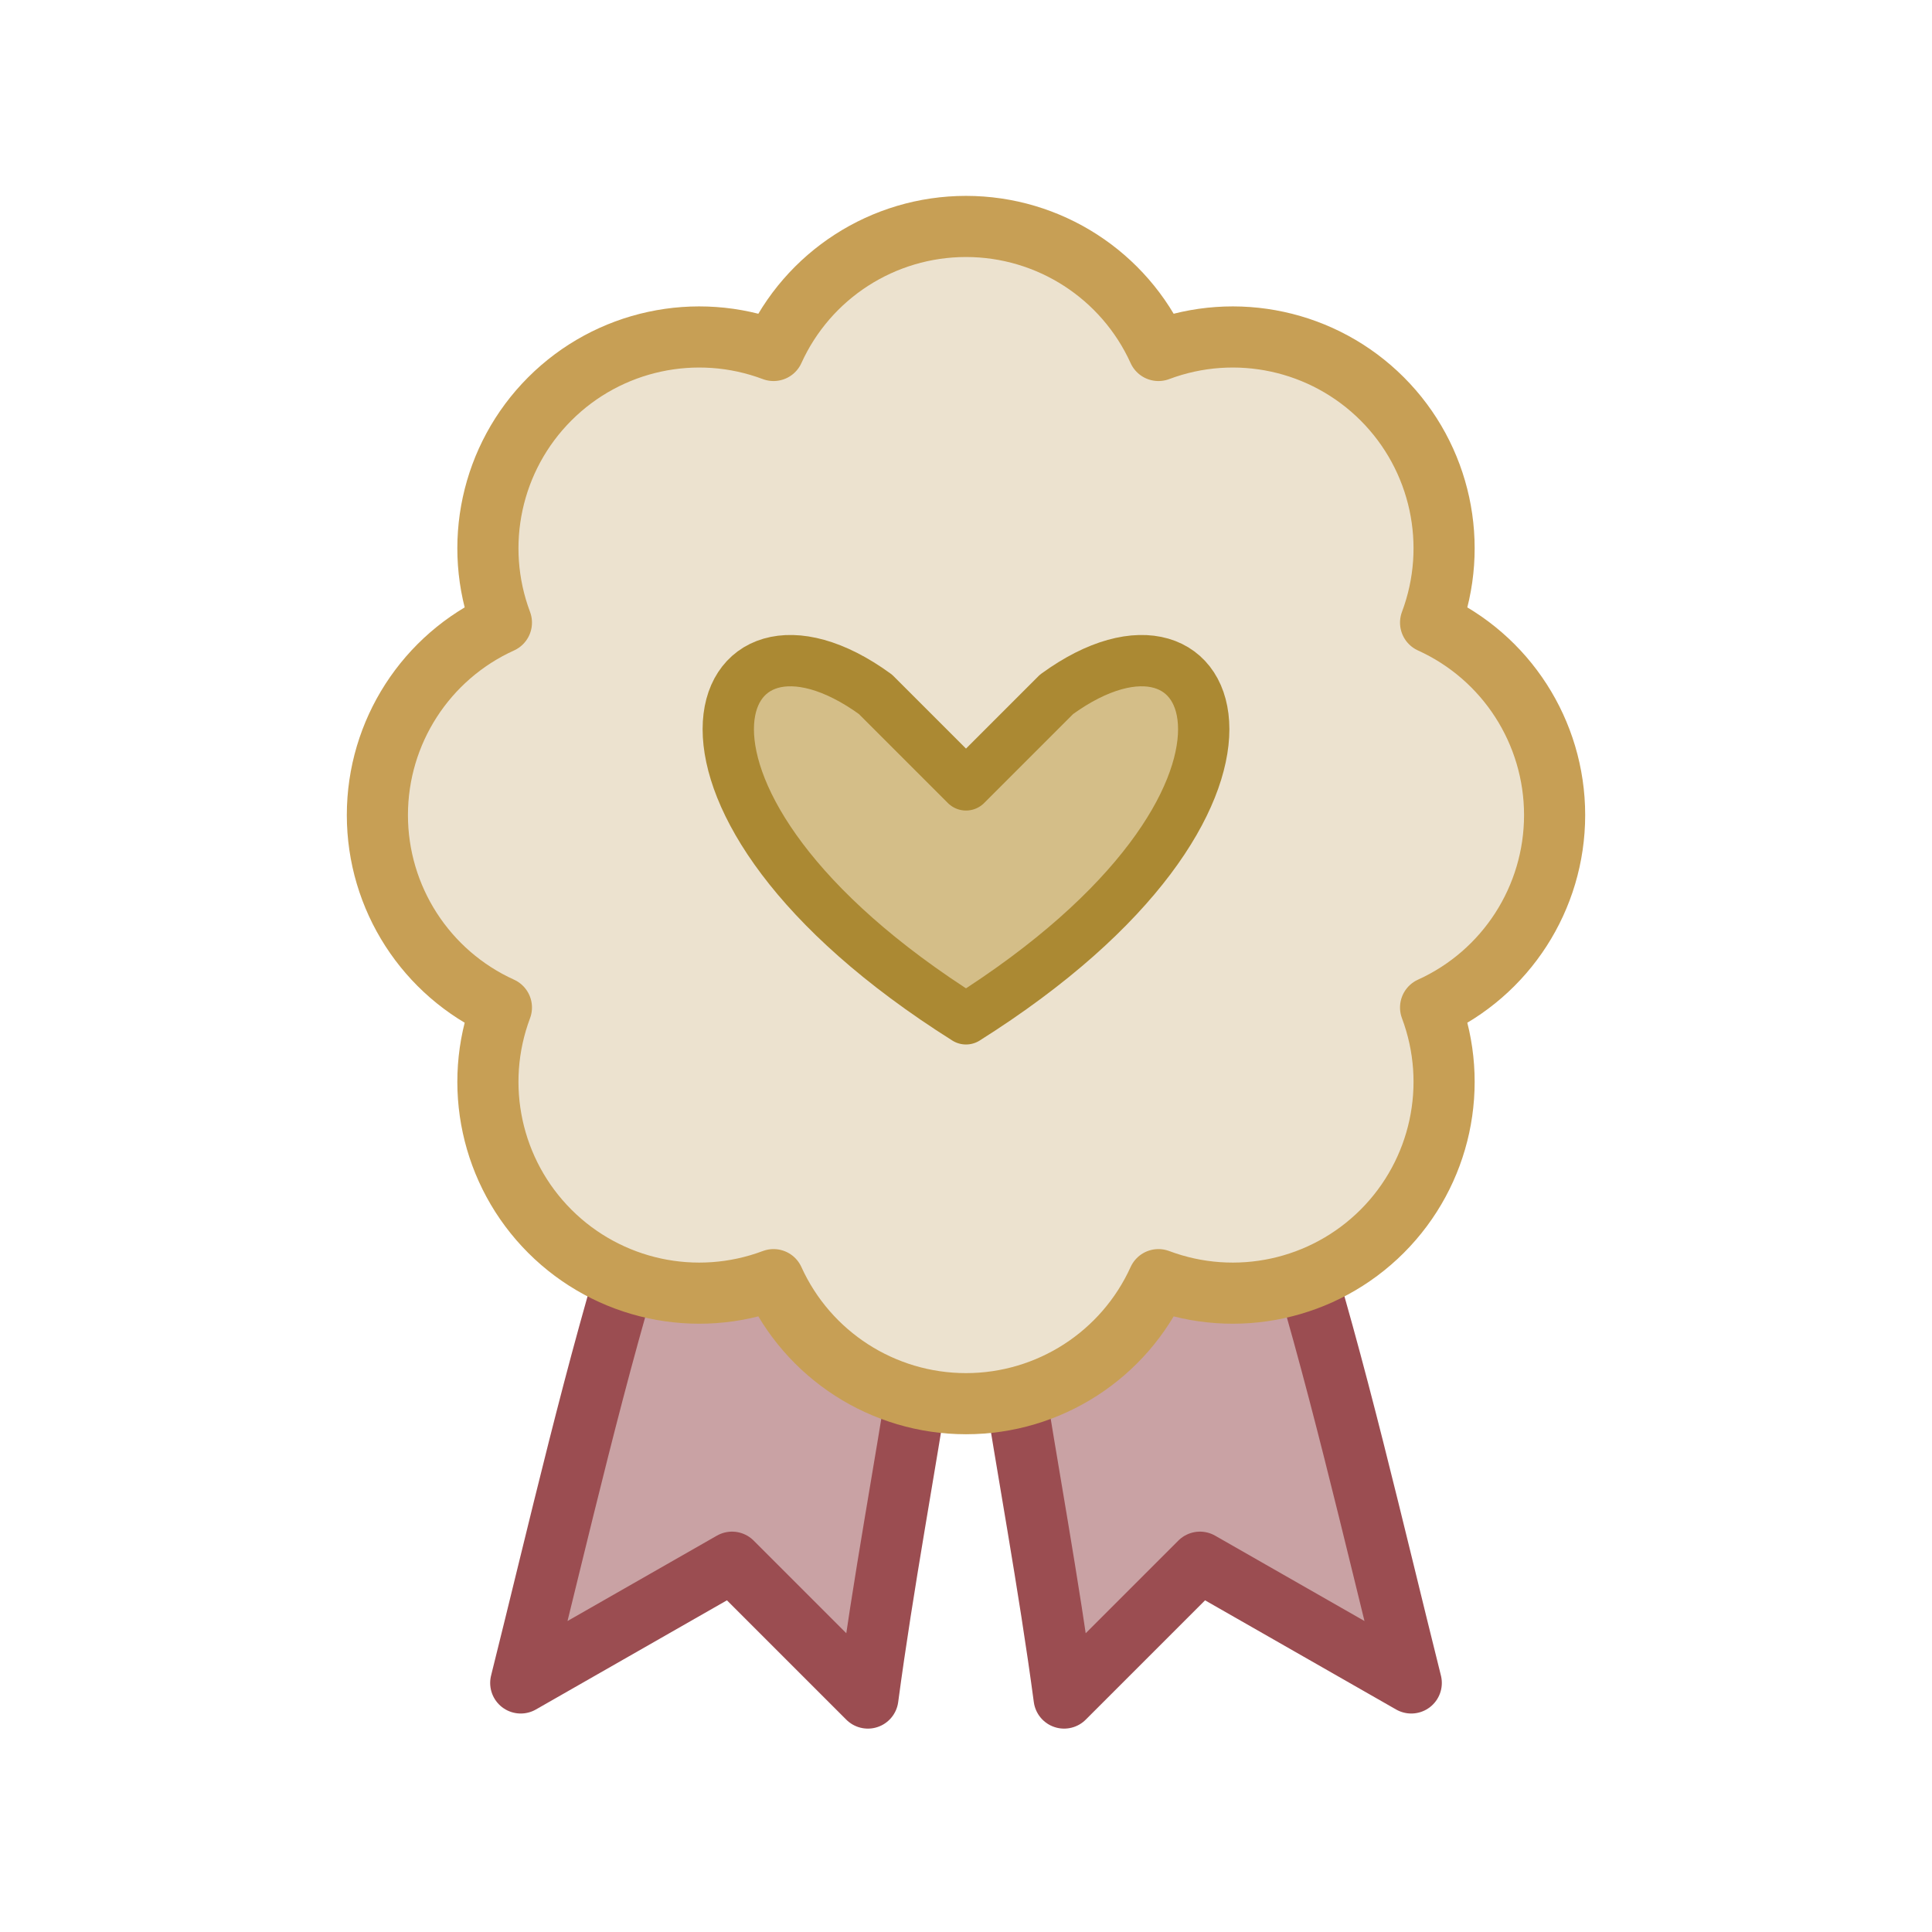
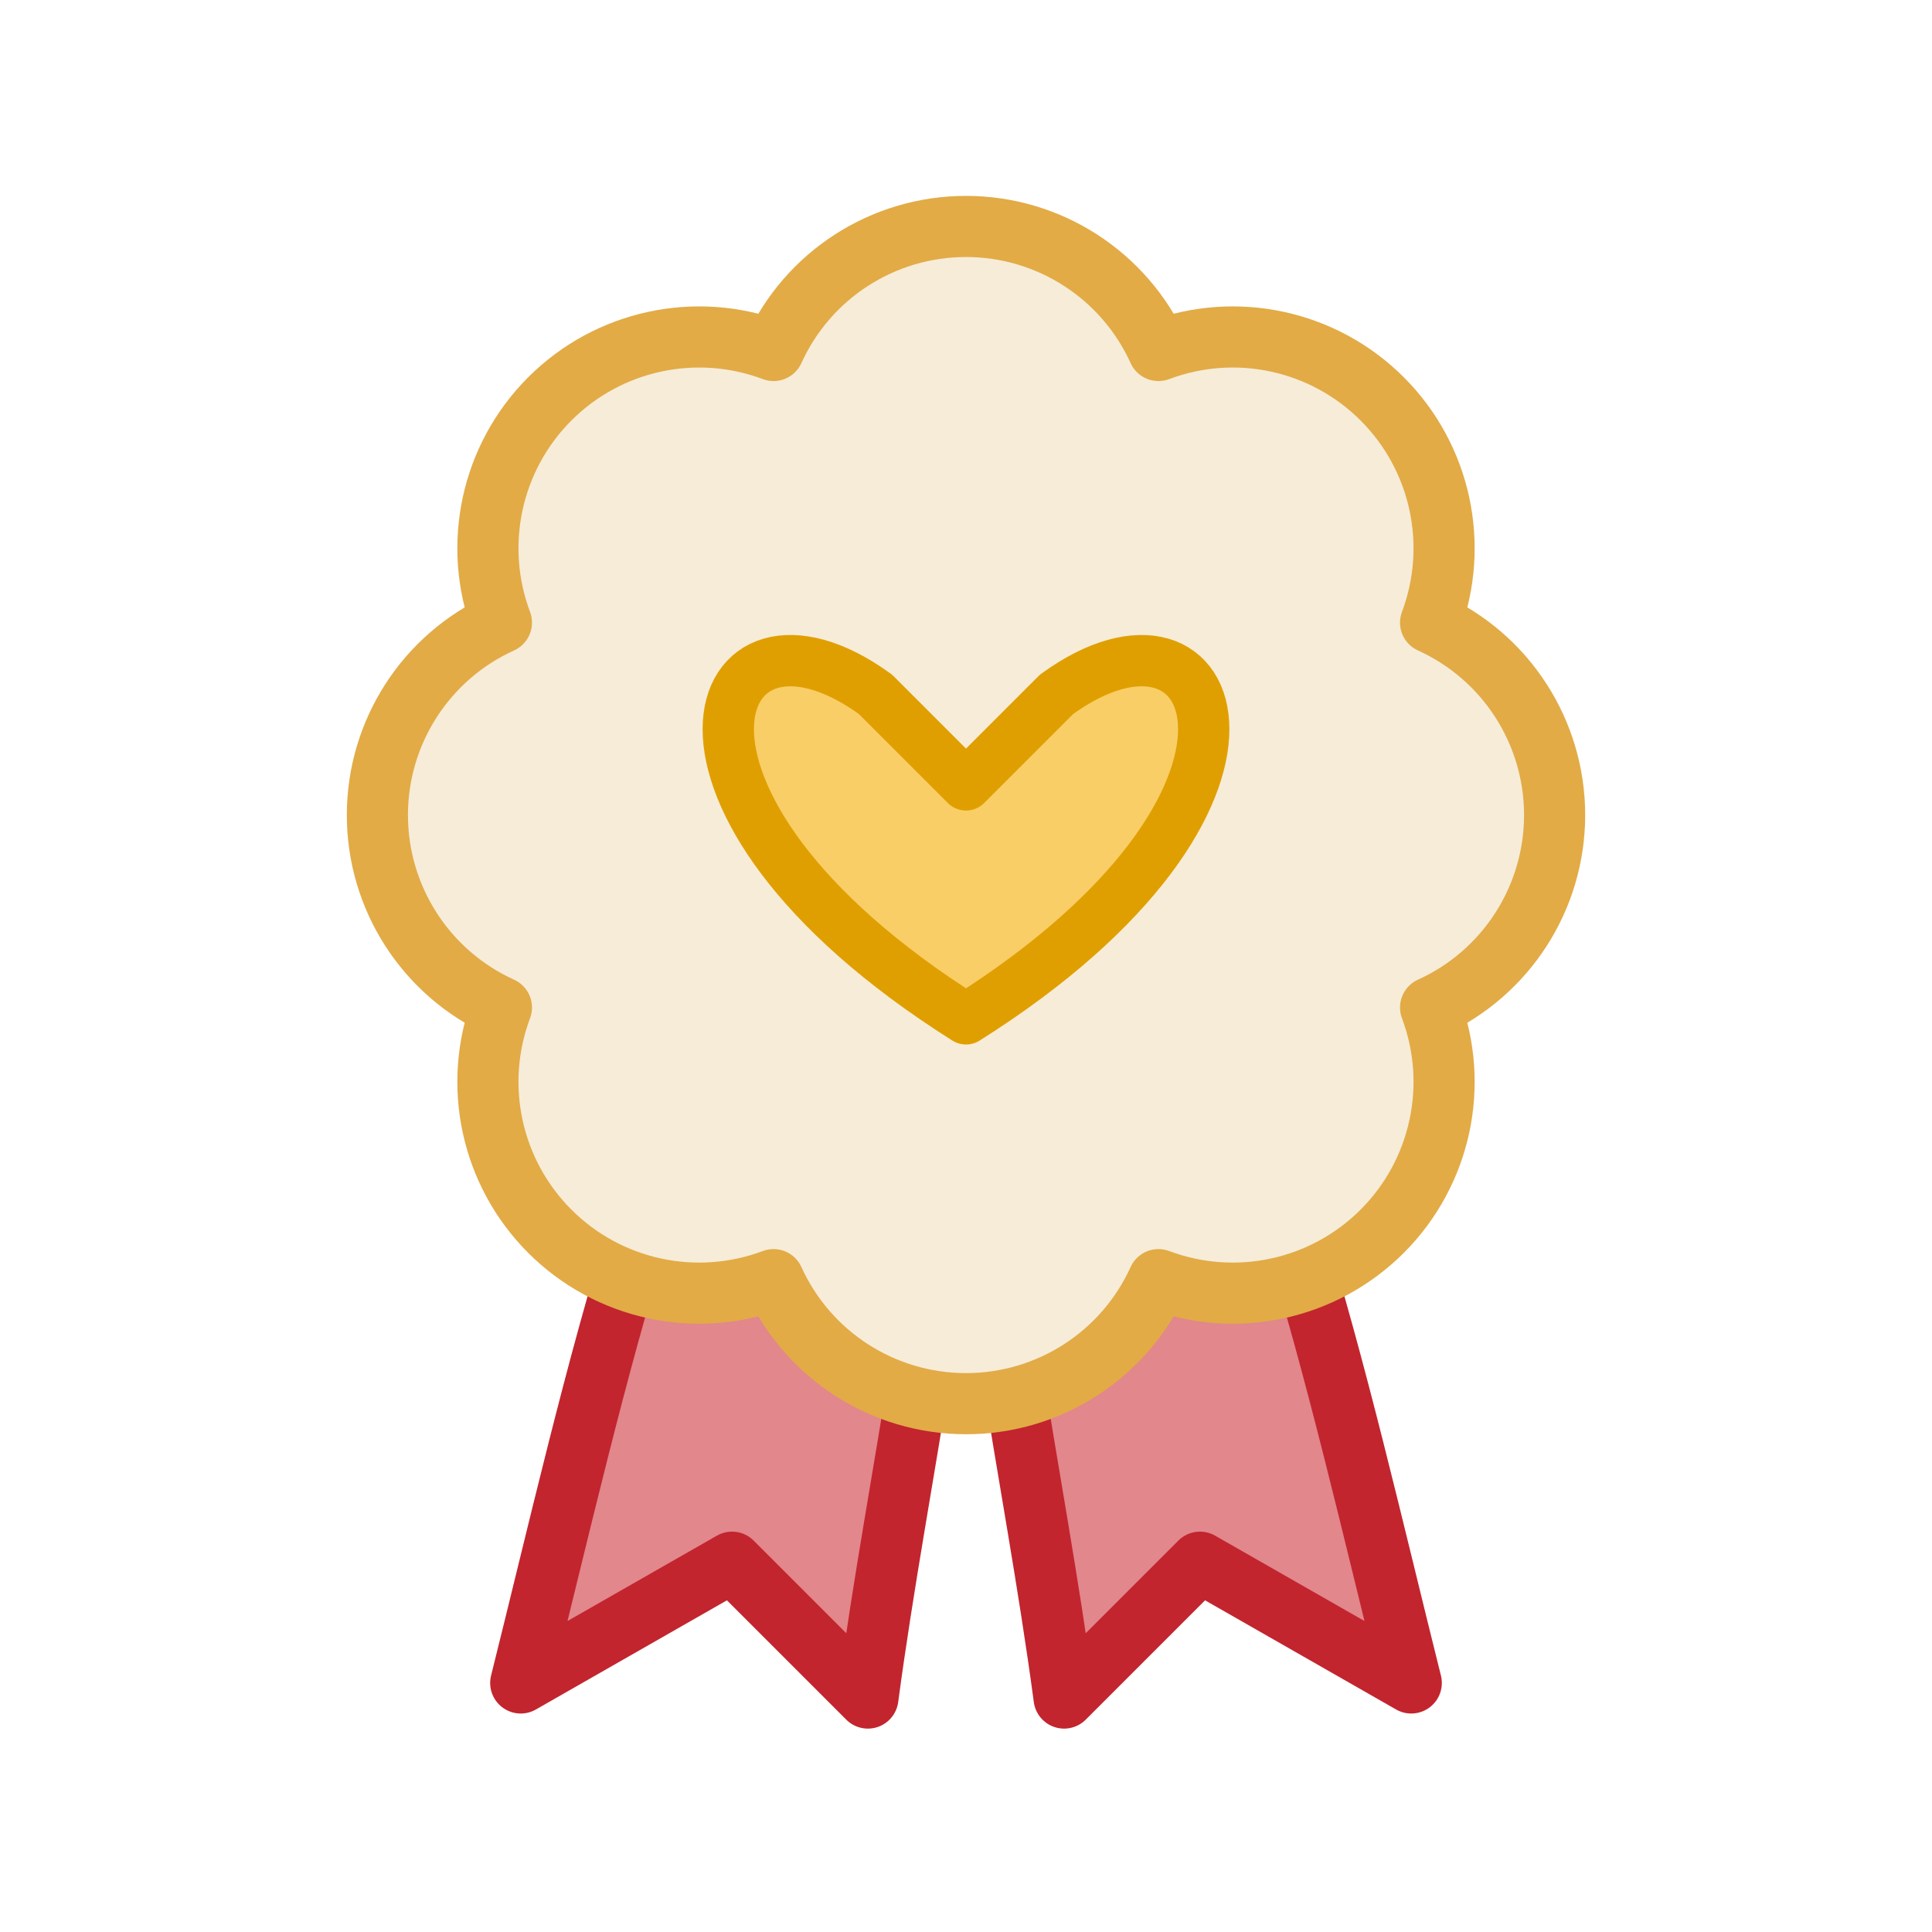
<svg xmlns="http://www.w3.org/2000/svg" viewBox="0 0 256 256" width="256" height="256" role="img" aria-labelledby="title">
-   <path d="M85 162 C79 181 74 203 69 223 L97 207 L115 225 C117 210 120 194 122 181 M171 162 C177 181 182 203 187 223 L159 207 L141 225 C139 210 136 194 134 181" fill="#c9a2a4" stroke="#9b4d51" stroke-width="8.1" stroke-linecap="round" stroke-linejoin="round" />
-   <path d="M102.50 46.44 A28 28 0 0 1 153.50 46.44 A28 28 0 0 1 189.56 82.50 A28 28 0 0 1 189.56 133.50 A28 28 0 0 1 153.50 169.56 A28 28 0 0 1 102.50 169.56 A28 28 0 0 1 66.44 133.50 A28 28 0 0 1 66.44 82.50 A28 28 0 0 1 102.50 46.44 Z" fill="#ece2cf" stroke="#c79f55" stroke-width="8.1" stroke-linecap="round" stroke-linejoin="round" />
-   <path d="M128 135 C82 106 94 76 116 92 L128 104 L140 92 C162 76 174 106 128 135 Z" fill="#d4be88" stroke="#ab8933" stroke-width="6.8" stroke-linecap="round" stroke-linejoin="round" />
+   <path d="M85 162 C79 181 74 203 69 223 L97 207 L115 225 C117 210 120 194 122 181 M171 162 C177 181 182 203 187 223 L159 207 L141 225 C139 210 136 194 134 181" fill="#e2878c" stroke="#c2252e" stroke-width="8.1" stroke-linecap="round" stroke-linejoin="round" />
+   <path d="M102.50 46.44 A28 28 0 0 1 153.50 46.44 A28 28 0 0 1 189.56 82.50 A28 28 0 0 1 189.56 133.50 A28 28 0 0 1 153.50 169.56 A28 28 0 0 1 102.50 169.56 A28 28 0 0 1 66.44 133.50 A28 28 0 0 1 66.44 82.50 A28 28 0 0 1 102.50 46.44 Z" fill="#f7ecd8" stroke="#e2ab46" stroke-width="8.1" stroke-linecap="round" stroke-linejoin="round" />
+   <path d="M128 135 C82 106 94 76 116 92 L128 104 L140 92 C162 76 174 106 128 135 Z" fill="#f9ce66" stroke="#e09f01" stroke-width="6.8" stroke-linecap="round" stroke-linejoin="round" />
</svg>
